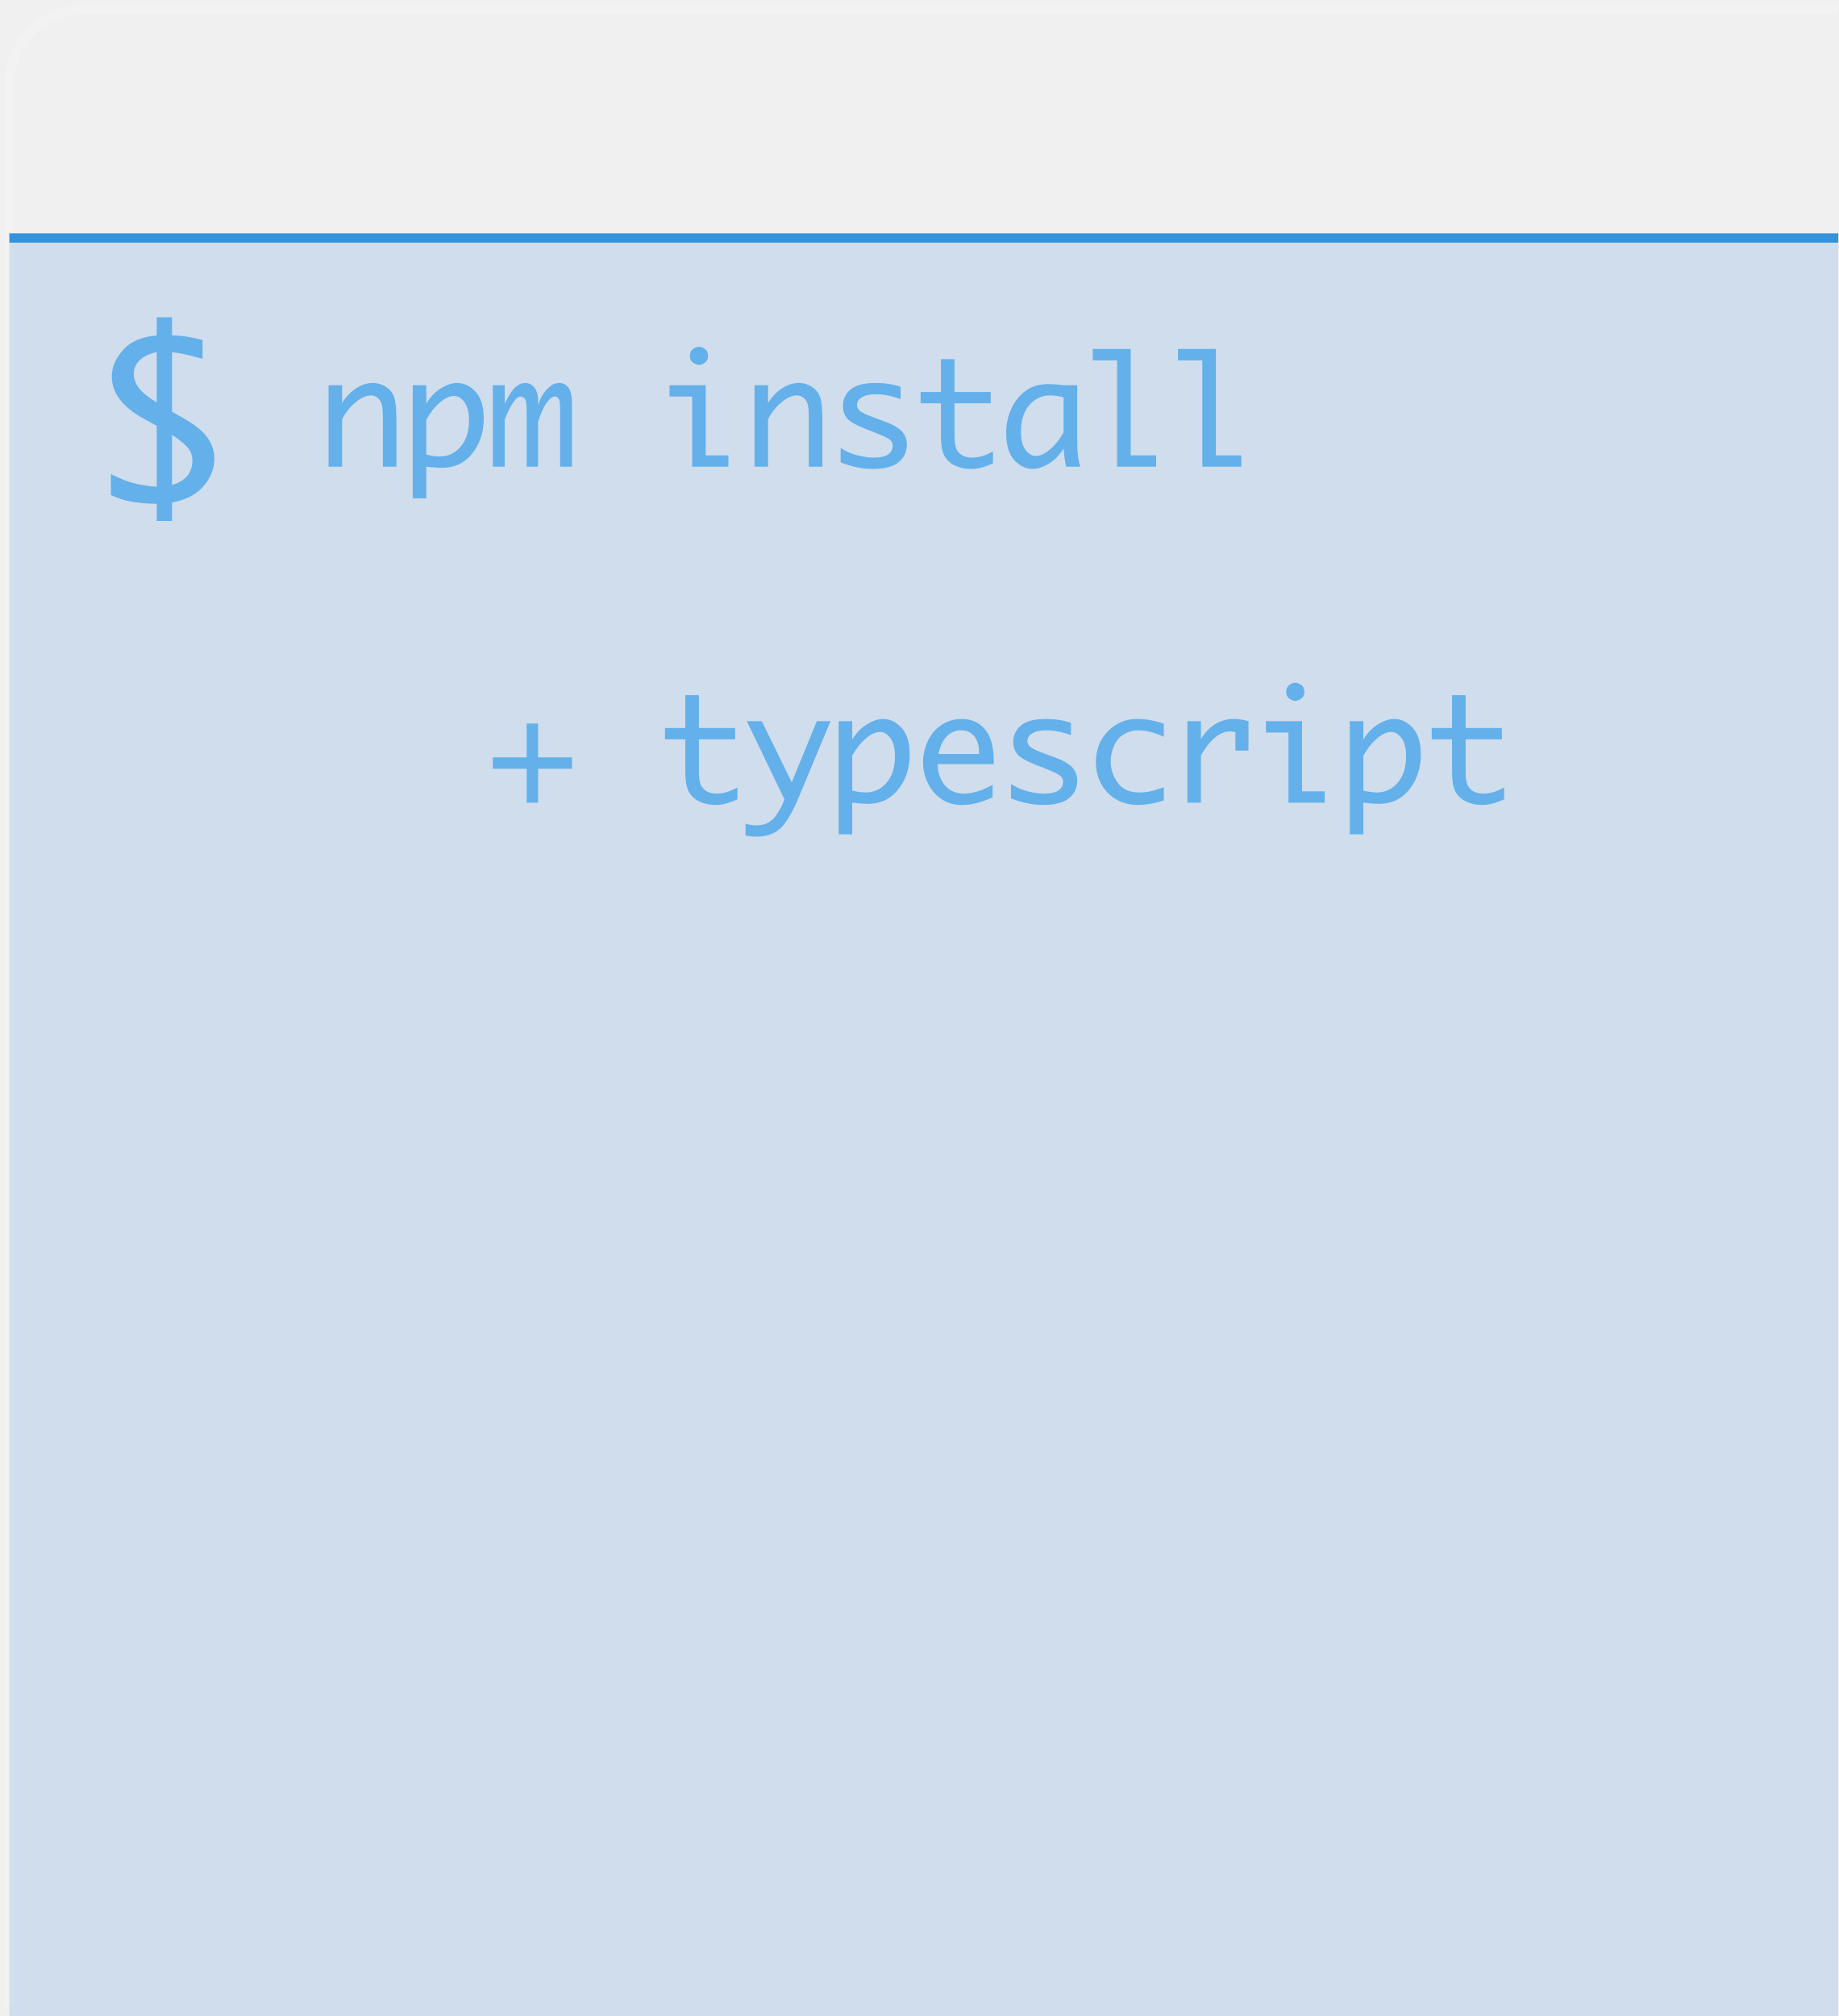
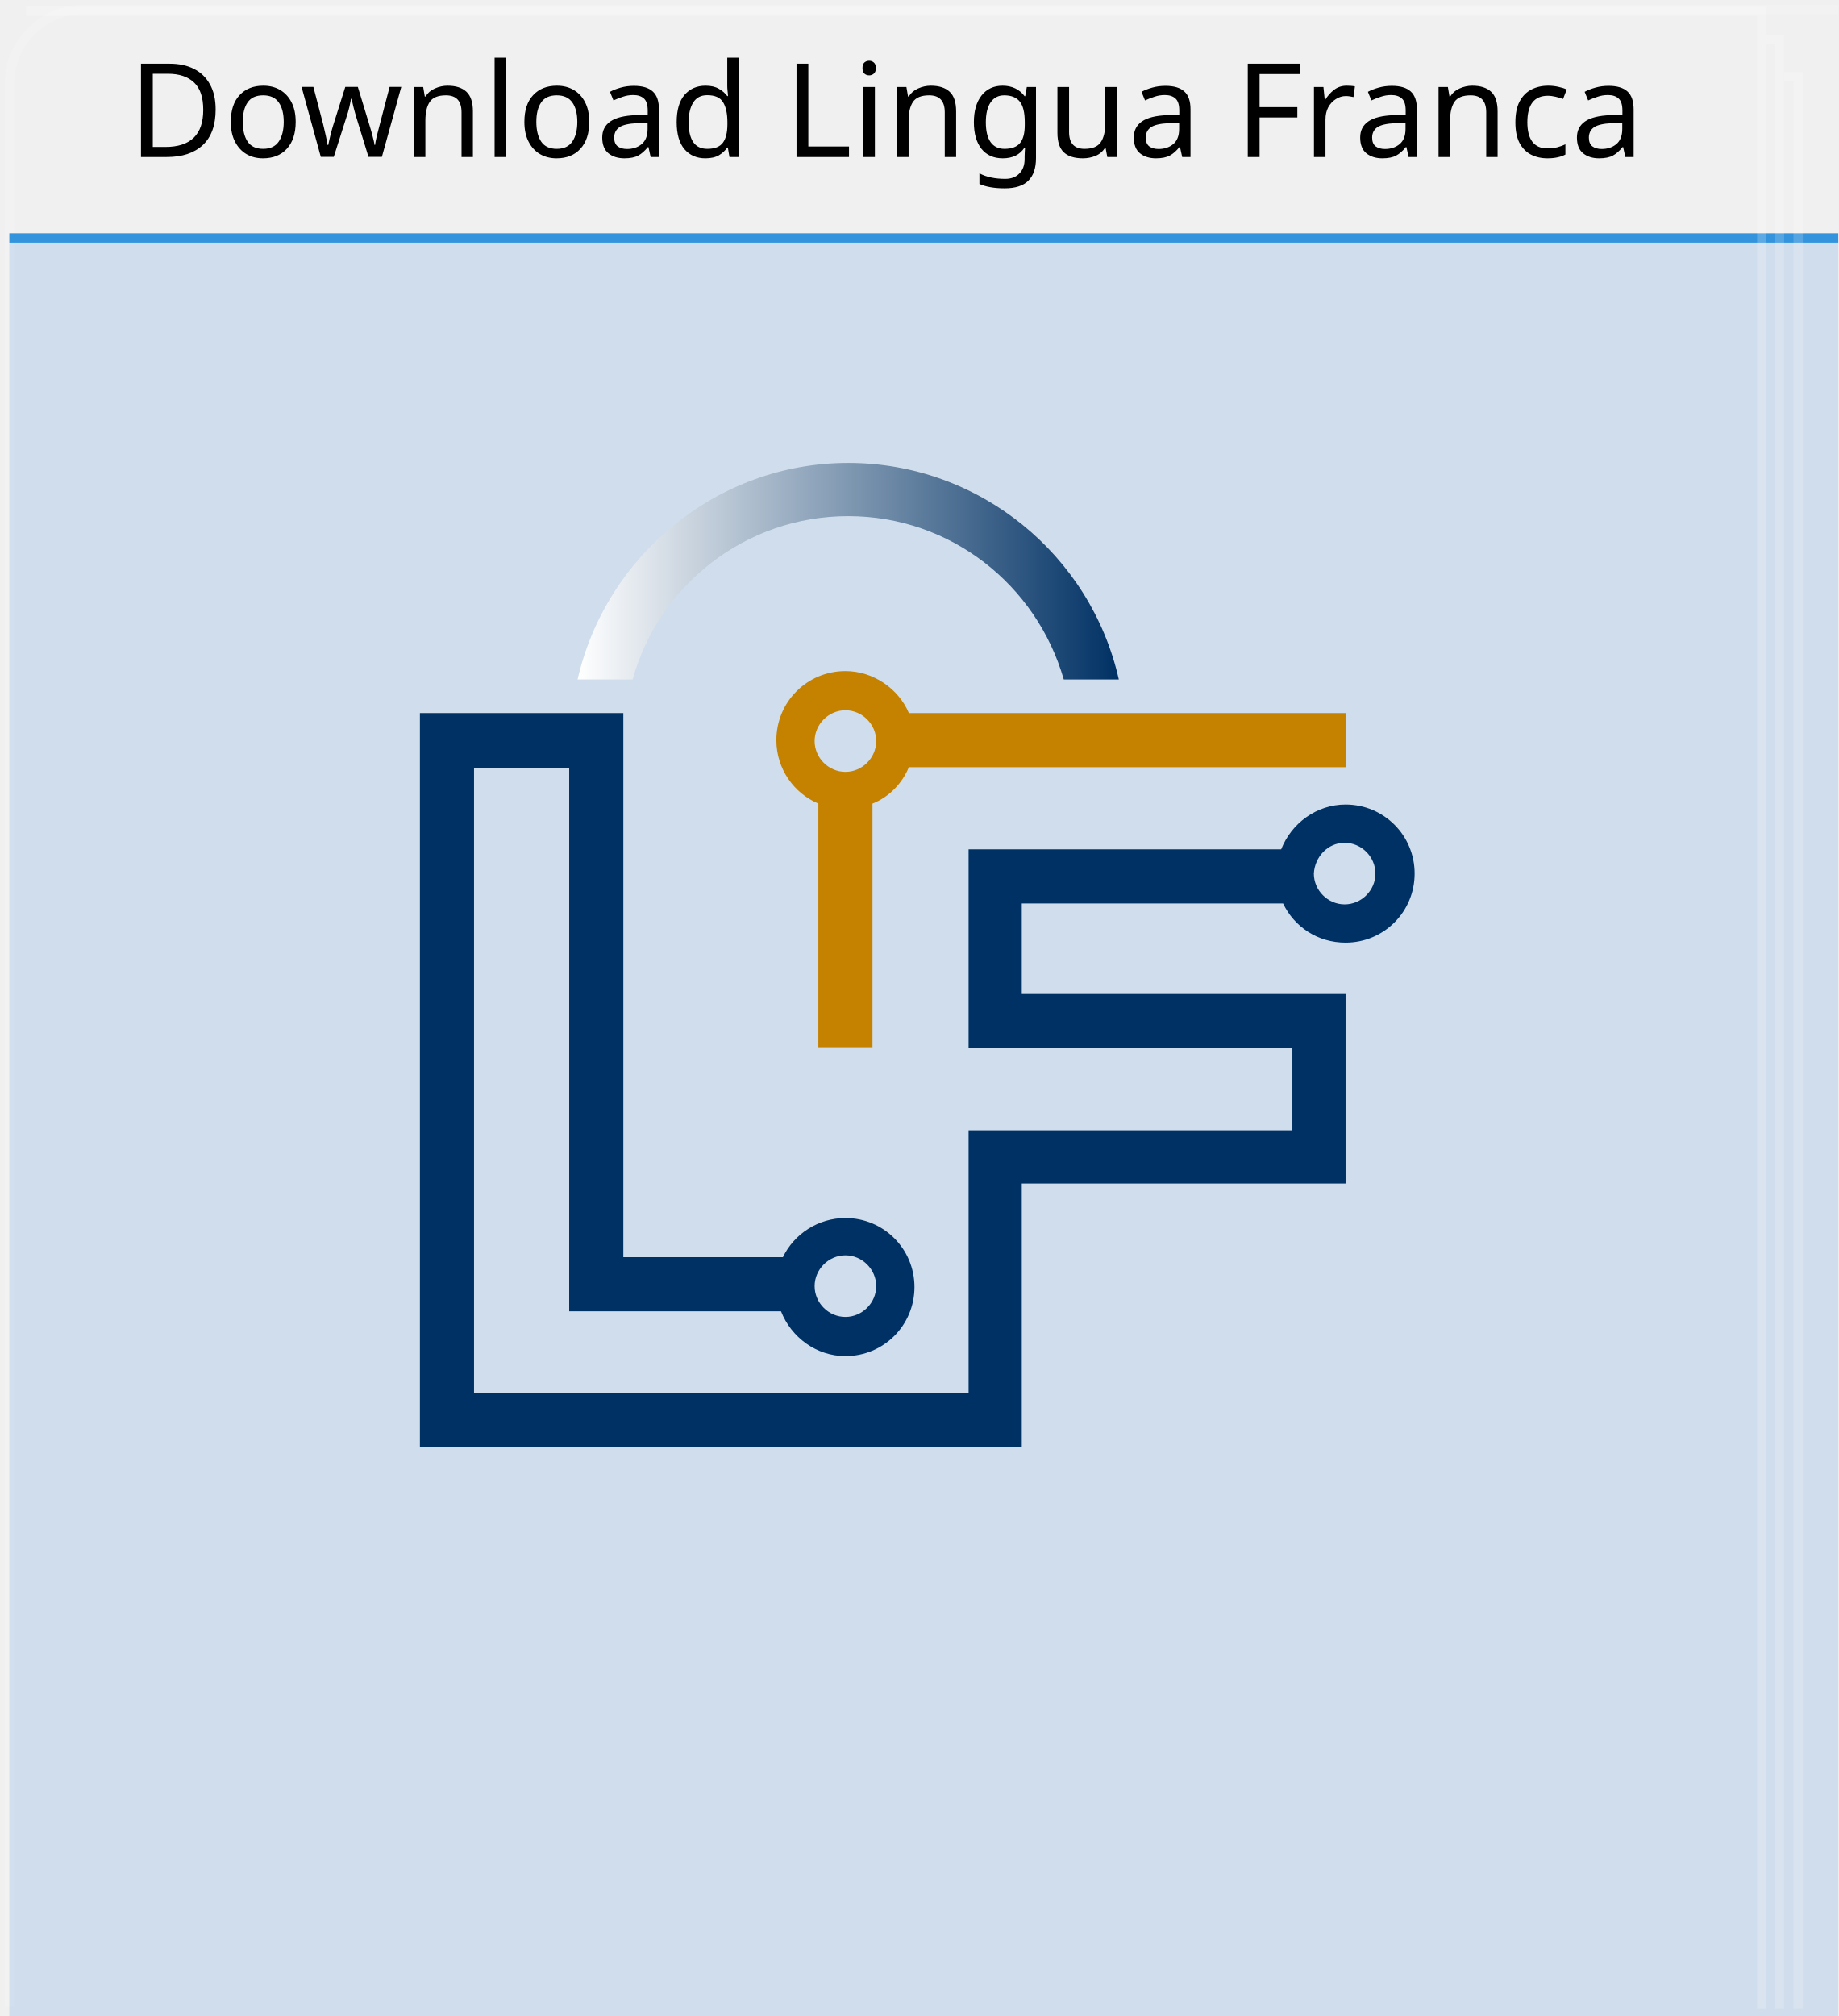
- <svg xmlns="http://www.w3.org/2000/svg" width="197" height="216" viewBox="0 0 197 216" fill="none">
-   <path d="M1 215V9C1 4.582 4.582 1 9 1H197" stroke="white" stroke-opacity="0.13" />
-   <path d="M1 25.5L197 25.5" stroke="#3393DD" />
-   <path d="M1 26H197V216H1V26Z" fill="#5495DC" fill-opacity="0.2" />
-   <path d="M35.211 50V41.273H36.664V43.18C37.081 42.508 37.583 41.982 38.172 41.602C38.76 41.221 39.349 41.031 39.938 41.031C40.453 41.031 40.922 41.169 41.344 41.445C41.766 41.716 42.06 42.073 42.227 42.516C42.398 42.958 42.484 43.828 42.484 45.125V50H41.031V44.945C41.031 44.107 40.99 43.555 40.906 43.289C40.828 43.018 40.68 42.797 40.461 42.625C40.247 42.453 40.013 42.367 39.758 42.367C39.247 42.367 38.698 42.609 38.109 43.094C37.526 43.578 37.044 44.185 36.664 44.914V50H35.211ZM45.684 43.234C46.132 42.505 46.666 41.956 47.286 41.586C47.905 41.216 48.476 41.031 48.997 41.031C49.726 41.031 50.382 41.346 50.965 41.977C51.549 42.607 51.84 43.562 51.84 44.844C51.84 45.854 51.645 46.758 51.254 47.555C50.869 48.346 50.353 48.974 49.708 49.438C49.062 49.896 48.262 50.125 47.309 50.125C47.038 50.125 46.622 50.096 46.059 50.039C45.976 50.029 45.851 50.016 45.684 50V53.391H44.231V41.273H45.684V43.234ZM45.684 44.961V48.703C46.21 48.839 46.694 48.906 47.137 48.906C48.017 48.906 48.757 48.562 49.356 47.875C49.96 47.182 50.262 46.237 50.262 45.039C50.262 44.169 50.098 43.516 49.77 43.078C49.442 42.641 49.069 42.422 48.653 42.422C48.2 42.422 47.7 42.651 47.153 43.109C46.611 43.568 46.122 44.185 45.684 44.961ZM52.813 50V41.273H54.087V43.273C54.488 42.425 54.86 41.839 55.204 41.516C55.553 41.193 55.905 41.031 56.259 41.031C56.681 41.031 57.019 41.198 57.274 41.531C57.535 41.859 57.665 42.328 57.665 42.938V43.406C57.837 42.875 58.043 42.445 58.282 42.117C58.527 41.784 58.78 41.521 59.04 41.328C59.3 41.13 59.6 41.031 59.938 41.031C60.313 41.031 60.634 41.19 60.899 41.508C61.165 41.825 61.298 42.458 61.298 43.406V50H60.024V44.039C60.024 43.55 60.009 43.216 59.977 43.039C59.946 42.857 59.884 42.719 59.79 42.625C59.696 42.531 59.595 42.484 59.485 42.484C59.215 42.484 58.923 42.693 58.61 43.109C58.303 43.521 57.988 44.206 57.665 45.164V50H56.446V44.047C56.446 43.276 56.371 42.823 56.22 42.688C56.069 42.552 55.933 42.484 55.813 42.484C55.548 42.484 55.261 42.716 54.954 43.18C54.652 43.643 54.363 44.237 54.087 44.961V50H52.813ZM74.174 50V42.484H71.752V41.273H75.627V48.789H78.057V50H74.174ZM73.932 38.125C73.932 37.797 74.043 37.552 74.267 37.391C74.492 37.229 74.702 37.148 74.9 37.148C75.103 37.148 75.317 37.229 75.541 37.391C75.765 37.552 75.877 37.797 75.877 38.125C75.877 38.448 75.765 38.69 75.541 38.852C75.317 39.013 75.103 39.094 74.9 39.094C74.702 39.094 74.492 39.013 74.267 38.852C74.043 38.69 73.932 38.448 73.932 38.125ZM80.858 50V41.273H82.311V43.18C82.728 42.508 83.23 41.982 83.819 41.602C84.407 41.221 84.996 41.031 85.584 41.031C86.1 41.031 86.569 41.169 86.991 41.445C87.412 41.716 87.707 42.073 87.873 42.516C88.045 42.958 88.131 43.828 88.131 45.125V50H86.678V44.945C86.678 44.107 86.636 43.555 86.553 43.289C86.475 43.018 86.327 42.797 86.108 42.625C85.894 42.453 85.66 42.367 85.405 42.367C84.894 42.367 84.345 42.609 83.756 43.094C83.173 43.578 82.691 44.185 82.311 44.914V50H80.858ZM90.089 49.539V48C90.672 48.38 91.289 48.648 91.94 48.805C92.591 48.956 93.143 49.031 93.597 49.031C94.331 49.031 94.86 48.914 95.183 48.68C95.505 48.44 95.667 48.143 95.667 47.789C95.667 47.555 95.591 47.354 95.44 47.188C95.289 47.021 94.914 46.815 94.315 46.57L93.815 46.367L92.808 45.969C91.724 45.547 91.042 45.156 90.761 44.797C90.474 44.443 90.331 44.01 90.331 43.5C90.331 42.781 90.607 42.19 91.159 41.727C91.716 41.263 92.617 41.031 93.862 41.031C94.794 41.031 95.677 41.167 96.511 41.438V42.758C95.552 42.414 94.651 42.242 93.808 42.242C93.193 42.242 92.711 42.352 92.362 42.57C92.018 42.784 91.847 43.052 91.847 43.375C91.847 43.688 91.998 43.938 92.3 44.125C92.597 44.312 93.081 44.529 93.753 44.773L94.737 45.133C95.638 45.461 96.271 45.818 96.636 46.203C97 46.589 97.183 47.07 97.183 47.648C97.183 48.404 96.891 49.026 96.308 49.516C95.729 50 94.802 50.242 93.526 50.242C92.412 50.242 91.266 50.008 90.089 49.539ZM106.413 49.648C105.731 49.935 105.236 50.104 104.929 50.156C104.622 50.214 104.325 50.242 104.038 50.242C103.429 50.242 102.872 50.125 102.367 49.891C101.861 49.656 101.479 49.31 101.218 48.852C100.963 48.393 100.835 47.685 100.835 46.727V43.211H98.656V42H100.835V38.484H102.288V42H106.171V43.211H102.288V46.703C102.288 47.406 102.372 47.904 102.538 48.195C102.705 48.482 102.926 48.693 103.202 48.828C103.484 48.964 103.814 49.031 104.195 49.031C104.898 49.031 105.637 48.81 106.413 48.367V49.648ZM113.98 48.039C113.538 48.768 113.004 49.318 112.379 49.688C111.759 50.057 111.189 50.242 110.668 50.242C109.939 50.242 109.282 49.927 108.699 49.297C108.121 48.667 107.832 47.711 107.832 46.43C107.832 45.419 108.025 44.518 108.41 43.727C108.795 42.93 109.311 42.302 109.957 41.844C110.603 41.38 111.402 41.148 112.355 41.148C112.631 41.148 113.048 41.177 113.605 41.234C113.689 41.245 113.814 41.258 113.98 41.273H115.441V47.438C115.441 48.49 115.551 49.344 115.769 50H114.254C114.139 49.521 114.048 48.867 113.98 48.039ZM113.98 46.312V42.57C113.465 42.435 112.986 42.367 112.543 42.367C111.647 42.367 110.9 42.714 110.301 43.406C109.707 44.099 109.41 45.042 109.41 46.234C109.41 47.099 109.571 47.753 109.894 48.195C110.223 48.633 110.595 48.852 111.012 48.852C111.465 48.852 111.965 48.622 112.512 48.164C113.058 47.706 113.548 47.089 113.98 46.312ZM119.719 50V38.609H117.11V37.391H121.172V48.789H123.899V50H119.719ZM128.848 50V38.609H126.239V37.391H130.302V48.789H133.028V50H128.848ZM61.298 81.148V82.367H57.665V86H56.446V82.367H52.813V81.148H56.446V77.516H57.665V81.148H61.298ZM79.025 85.648C78.343 85.935 77.848 86.104 77.541 86.156C77.234 86.213 76.937 86.242 76.65 86.242C76.041 86.242 75.484 86.125 74.978 85.891C74.473 85.656 74.09 85.31 73.83 84.852C73.575 84.393 73.447 83.685 73.447 82.727V79.211H71.267V78H73.447V74.484H74.9V78H78.783V79.211H74.9V82.703C74.9 83.406 74.984 83.904 75.15 84.195C75.317 84.482 75.538 84.693 75.814 84.828C76.096 84.963 76.426 85.031 76.807 85.031C77.51 85.031 78.249 84.81 79.025 84.367V85.648ZM84.069 85.648L80.037 77.273H81.639L84.85 83.82L87.537 77.273H88.998L85.616 85.383C84.902 87.096 84.222 88.234 83.577 88.797C82.936 89.359 82.105 89.641 81.084 89.641C80.642 89.641 80.246 89.602 79.897 89.523V88.242C80.298 88.367 80.681 88.43 81.045 88.43C81.514 88.43 81.931 88.338 82.295 88.156C82.66 87.974 82.993 87.651 83.295 87.188C83.597 86.724 83.811 86.323 83.936 85.984L84.069 85.648ZM91.331 79.234C91.779 78.505 92.313 77.956 92.933 77.586C93.552 77.216 94.123 77.031 94.643 77.031C95.373 77.031 96.029 77.346 96.612 77.977C97.195 78.607 97.487 79.562 97.487 80.844C97.487 81.854 97.292 82.758 96.901 83.555C96.516 84.346 96 84.974 95.354 85.438C94.709 85.896 93.909 86.125 92.956 86.125C92.685 86.125 92.268 86.096 91.706 86.039C91.623 86.029 91.498 86.016 91.331 86V89.391H89.878V77.273H91.331V79.234ZM91.331 80.961V84.703C91.857 84.838 92.341 84.906 92.784 84.906C93.664 84.906 94.404 84.562 95.003 83.875C95.607 83.182 95.909 82.237 95.909 81.039C95.909 80.169 95.745 79.516 95.417 79.078C95.089 78.641 94.716 78.422 94.3 78.422C93.847 78.422 93.347 78.651 92.8 79.109C92.258 79.568 91.768 80.185 91.331 80.961ZM106.374 85.422C105.213 85.974 104.114 86.25 103.077 86.25C102.291 86.25 101.588 86.055 100.968 85.664C100.348 85.273 99.851 84.716 99.476 83.992C99.106 83.263 98.921 82.484 98.921 81.656C98.921 80.859 99.098 80.094 99.453 79.359C99.807 78.625 100.301 78.055 100.937 77.648C101.572 77.237 102.281 77.031 103.062 77.031C104.098 77.031 104.929 77.401 105.554 78.141C106.184 78.88 106.499 80.021 106.499 81.562V81.875H100.484C100.484 82.479 100.609 83.031 100.859 83.531C101.114 84.031 101.447 84.406 101.859 84.656C102.27 84.906 102.739 85.031 103.265 85.031C104.202 85.031 105.239 84.719 106.374 84.094V85.422ZM100.57 80.789H104.921V80.578C104.921 79.865 104.747 79.297 104.398 78.875C104.049 78.453 103.583 78.242 102.999 78.242C102.411 78.242 101.9 78.458 101.468 78.891C101.041 79.318 100.742 79.951 100.57 80.789ZM108.348 85.539V84C108.931 84.38 109.548 84.648 110.199 84.805C110.85 84.956 111.402 85.031 111.855 85.031C112.59 85.031 113.118 84.914 113.441 84.68C113.764 84.44 113.926 84.143 113.926 83.789C113.926 83.555 113.85 83.354 113.699 83.188C113.548 83.021 113.173 82.815 112.574 82.57L112.074 82.367L111.066 81.969C109.983 81.547 109.301 81.156 109.019 80.797C108.733 80.443 108.59 80.01 108.59 79.5C108.59 78.781 108.866 78.19 109.418 77.727C109.975 77.263 110.876 77.031 112.121 77.031C113.053 77.031 113.936 77.167 114.769 77.438V78.758C113.811 78.414 112.91 78.242 112.066 78.242C111.452 78.242 110.97 78.352 110.621 78.57C110.277 78.784 110.105 79.052 110.105 79.375C110.105 79.688 110.256 79.938 110.558 80.125C110.855 80.312 111.34 80.529 112.012 80.773L112.996 81.133C113.897 81.461 114.53 81.818 114.894 82.203C115.259 82.588 115.441 83.07 115.441 83.648C115.441 84.404 115.15 85.026 114.566 85.516C113.988 86 113.061 86.242 111.785 86.242C110.67 86.242 109.525 86.008 108.348 85.539ZM124.719 85.75C123.745 86.078 122.818 86.242 121.938 86.242C121.063 86.242 120.284 86.042 119.602 85.641C118.925 85.234 118.396 84.688 118.016 84C117.636 83.307 117.446 82.521 117.446 81.641C117.446 80.318 117.875 79.219 118.735 78.344C119.599 77.469 120.641 77.031 121.86 77.031C122.761 77.031 123.714 77.201 124.719 77.539V78.938C123.703 78.474 122.795 78.242 121.993 78.242C121.461 78.242 120.961 78.375 120.493 78.641C120.024 78.901 119.662 79.31 119.407 79.867C119.151 80.424 119.024 80.997 119.024 81.586C119.024 82.372 119.269 83.122 119.758 83.836C120.253 84.549 121.026 84.906 122.078 84.906C122.396 84.906 122.709 84.885 123.016 84.844C123.323 84.797 123.891 84.633 124.719 84.352V85.75ZM127.247 86V77.273H128.7V79.18C129.153 78.461 129.671 77.924 130.255 77.57C130.843 77.211 131.497 77.031 132.216 77.031C132.742 77.031 133.268 77.112 133.794 77.273V80.422H132.395V78.43C132.151 78.388 131.958 78.367 131.817 78.367C131.276 78.367 130.744 78.581 130.223 79.008C129.703 79.435 129.195 80.076 128.7 80.93V86H127.247ZM138.079 86V78.484H135.658V77.273H139.533V84.789H141.962V86H138.079ZM137.837 74.125C137.837 73.797 137.949 73.552 138.173 73.391C138.397 73.229 138.608 73.148 138.806 73.148C139.009 73.148 139.223 73.229 139.447 73.391C139.671 73.552 139.783 73.797 139.783 74.125C139.783 74.448 139.671 74.69 139.447 74.852C139.223 75.013 139.009 75.094 138.806 75.094C138.608 75.094 138.397 75.013 138.173 74.852C137.949 74.69 137.837 74.448 137.837 74.125ZM146.107 79.234C146.555 78.505 147.089 77.956 147.709 77.586C148.329 77.216 148.899 77.031 149.42 77.031C150.149 77.031 150.805 77.346 151.388 77.977C151.972 78.607 152.263 79.562 152.263 80.844C152.263 81.854 152.068 82.758 151.677 83.555C151.292 84.346 150.776 84.974 150.131 85.438C149.485 85.896 148.685 86.125 147.732 86.125C147.461 86.125 147.045 86.096 146.482 86.039C146.399 86.029 146.274 86.016 146.107 86V89.391H144.654V77.273H146.107V79.234ZM146.107 80.961V84.703C146.633 84.838 147.118 84.906 147.56 84.906C148.441 84.906 149.18 84.562 149.779 83.875C150.383 83.182 150.685 82.237 150.685 81.039C150.685 80.169 150.521 79.516 150.193 79.078C149.865 78.641 149.493 78.422 149.076 78.422C148.623 78.422 148.123 78.651 147.576 79.109C147.034 79.568 146.545 80.185 146.107 80.961ZM161.19 85.648C160.507 85.935 160.013 86.104 159.705 86.156C159.398 86.213 159.101 86.242 158.815 86.242C158.205 86.242 157.648 86.125 157.143 85.891C156.638 85.656 156.255 85.31 155.994 84.852C155.739 84.393 155.612 83.685 155.612 82.727V79.211H153.432V78H155.612V74.484H157.065V78H160.948V79.211H157.065V82.703C157.065 83.406 157.148 83.904 157.315 84.195C157.481 84.482 157.703 84.693 157.979 84.828C158.26 84.963 158.591 85.031 158.971 85.031C159.674 85.031 160.414 84.81 161.19 84.367V85.648Z" fill="#63B0EA" />
-   <path d="M16.797 55.816V53.977C16.273 53.977 15.73 53.949 15.168 53.895C14.605 53.84 14.078 53.758 13.586 53.648C13.094 53.531 12.527 53.328 11.887 53.039V50.789C12.402 51.055 12.906 51.281 13.398 51.469C13.898 51.656 14.422 51.805 14.969 51.914C15.523 52.023 16.133 52.102 16.797 52.148V45.621L15.543 44.941C13.168 43.668 11.98 42.129 11.98 40.324C11.98 39.363 12.375 38.43 13.164 37.523C13.953 36.609 15.164 36.082 16.797 35.941V33.996H18.438V35.941C19.359 35.941 20.449 36.102 21.707 36.422V38.449L21.297 38.332C20.117 38.004 19.164 37.805 18.438 37.734V44.109L19.75 44.859C20.984 45.57 21.828 46.27 22.281 46.957C22.742 47.645 22.973 48.375 22.973 49.148C22.973 49.844 22.797 50.52 22.445 51.176C22.102 51.824 21.605 52.383 20.957 52.852C20.309 53.32 19.469 53.645 18.438 53.824V55.816H16.797ZM16.797 43.125V37.711C16.008 37.891 15.398 38.188 14.969 38.602C14.547 39.016 14.336 39.5 14.336 40.055C14.336 40.578 14.516 41.082 14.875 41.566C15.242 42.043 15.883 42.562 16.797 43.125ZM18.438 46.594V51.984C19.289 51.68 19.863 51.309 20.16 50.871C20.465 50.426 20.617 49.93 20.617 49.383C20.617 48.852 20.469 48.398 20.172 48.023C19.875 47.641 19.297 47.164 18.438 46.594Z" fill="#63B0EA" />
+ <svg xmlns="http://www.w3.org/2000/svg" version="1.1" id="Layer_1" x="0px" y="0px" viewBox="0 0 197 216" style="enable-background:new 0 0 197 216;" xml:space="preserve">
+   <style type="text/css">
+ 	.st0{fill:none;stroke:#FFFFFF;stroke-opacity:0.13;}
+ 	.st1{fill:none;stroke:#3393DD;}
+ 	.st2{fill:#5495DC;fill-opacity:0.2;}
+ 	.st3{fill:none;stroke:#FFFFFF;stroke-opacity:0.2;}
+ 	.st4{fill:none;stroke:#FFFFFF;stroke-opacity:0.17;}
+ 	.st5{font-family:'MyriadPro-Regular';}
+ 	.st6{font-size:14px;}
+ 	.st7{fill:url(#SVGID_1_);}
+ 	.st8{fill:#C48200;}
+ 	.st9{fill:#003164;}
+ </style>
+   <path class="st0" d="M1,215V9c0-4.4,3.6-8,8-8h188" />
+   <path class="st1" d="M1,25.5h196" />
+   <path class="st2" d="M1,26h196v190H1V26z" />
+   <path class="st3" d="M2.8,1.2h186v214" />
+   <path class="st4" d="M189.2,4.2h1.5v211" />
+   <path class="st4" d="M191.2,8.2h1.5v207" />
+   <text transform="matrix(1 0 0 1 13.75 16.8223)" class="st5 st6">Download Lingua Franca</text>
+   <g>
+     <g>
+       <g>
+         <linearGradient id="SVGID_1_" gradientUnits="userSpaceOnUse" x1="144.533" y1="61.197" x2="86.552" y2="61.197" gradientTransform="matrix(-1 0 0 1 206.4404 0)">
+           <stop offset="0" style="stop-color:#FFFFFF" />
+           <stop offset="1" style="stop-color:#003164" />
+         </linearGradient>
+         <path class="st7" d="M114,72.8c-2.9-10.1-12.1-17.5-23.1-17.5s-20.3,7.4-23.1,17.5h-5.9c3-13.2,14.9-23.2,29-23.2     c14.1,0,26,9.9,29,23.2H114z" />
+       </g>
+     </g>
+   </g>
+   <path class="st8" d="M87.7,86.1v26.1h5.8V86.1c1.8-0.7,3.2-2.2,3.9-3.9h46.8v-5.8H97.4c-1.1-2.6-3.8-4.5-6.8-4.5  c-4.1,0-7.4,3.3-7.4,7.4C83.2,82.4,85.1,85,87.7,86.1z M90.6,76.1c1.8,0,3.3,1.5,3.3,3.3s-1.5,3.3-3.3,3.3s-3.3-1.5-3.3-3.3  S88.8,76.1,90.6,76.1z" />
+   <path class="st9" d="M137.5,96.8c1.2,2.5,3.7,4.2,6.7,4.2c4.1,0,7.4-3.3,7.4-7.4c0-4.1-3.3-7.4-7.4-7.4c-3.1,0-5.8,2-6.9,4.8h-33.5  v21.3h34.7v8.8h-34.7v28.2h-53v-67H61v58.2h22.7c1.1,2.8,3.8,4.8,6.9,4.8c4.1,0,7.4-3.3,7.4-7.4c0-4.1-3.3-7.4-7.4-7.4  c-2.9,0-5.5,1.7-6.7,4.2H66.8V76.4H45V155h64.5v-28.2h34.7v-20.3h-34.7v-9.7L137.5,96.8z M144.1,90.3c1.8,0,3.3,1.5,3.3,3.3  c0,1.8-1.5,3.3-3.3,3.3s-3.3-1.5-3.3-3.3C140.9,91.8,142.3,90.3,144.1,90.3z M90.6,134.5c1.8,0,3.3,1.5,3.3,3.3s-1.5,3.3-3.3,3.3  c-1.8,0-3.3-1.5-3.3-3.3S88.8,134.5,90.6,134.5z" />
</svg>
